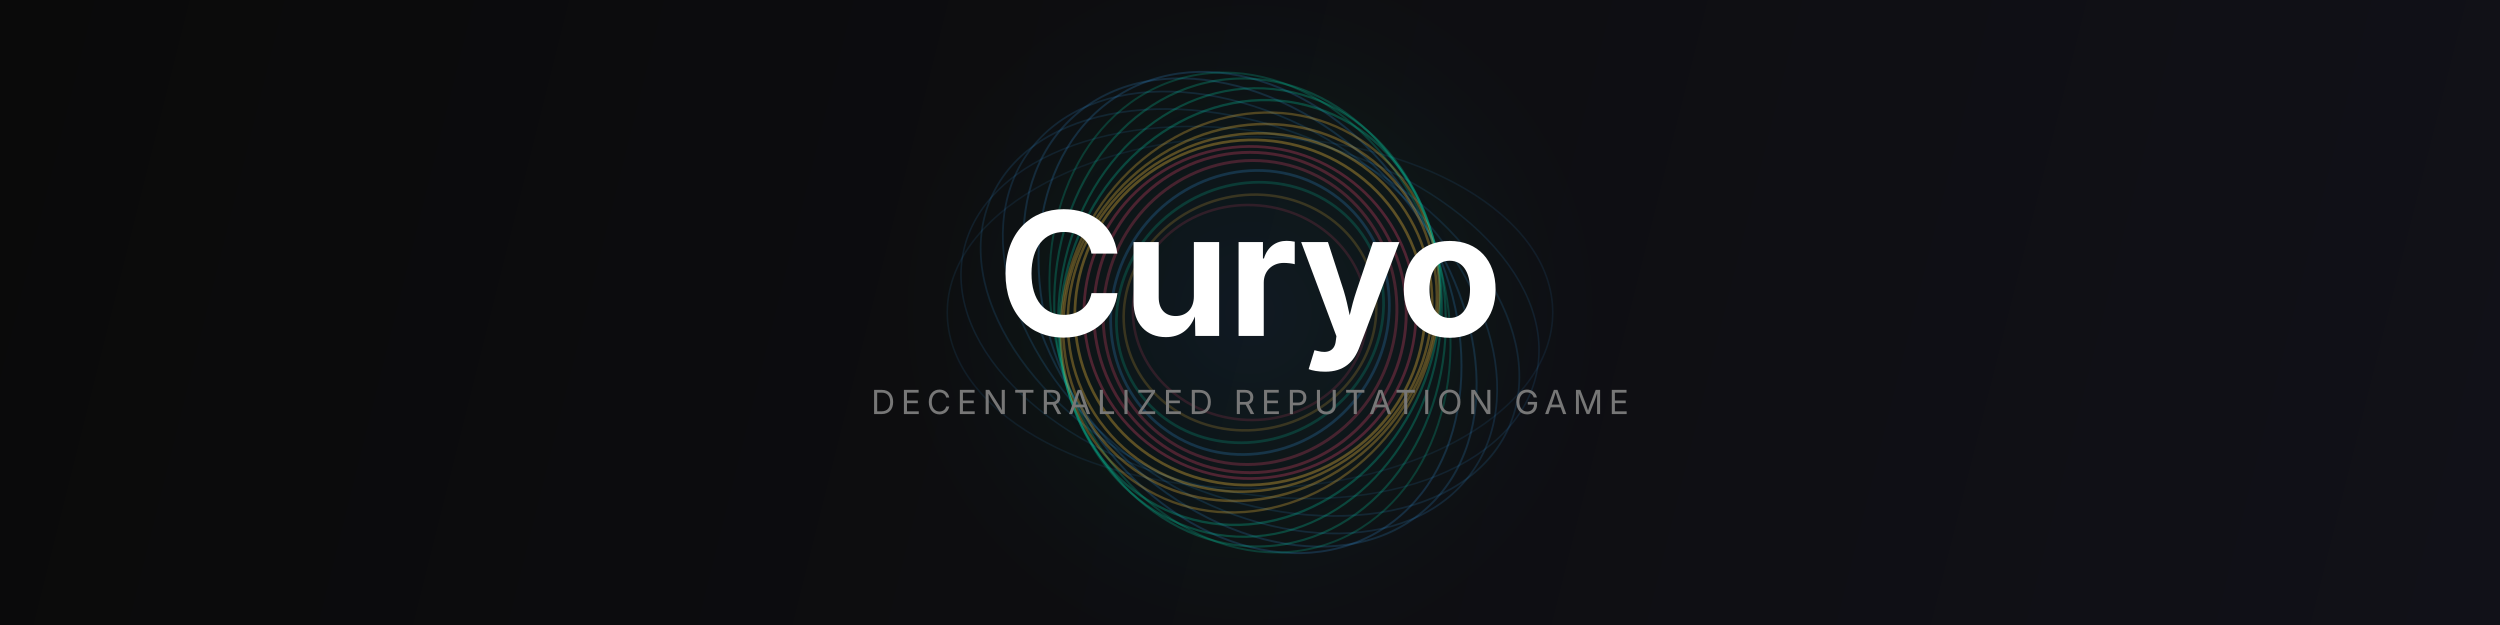
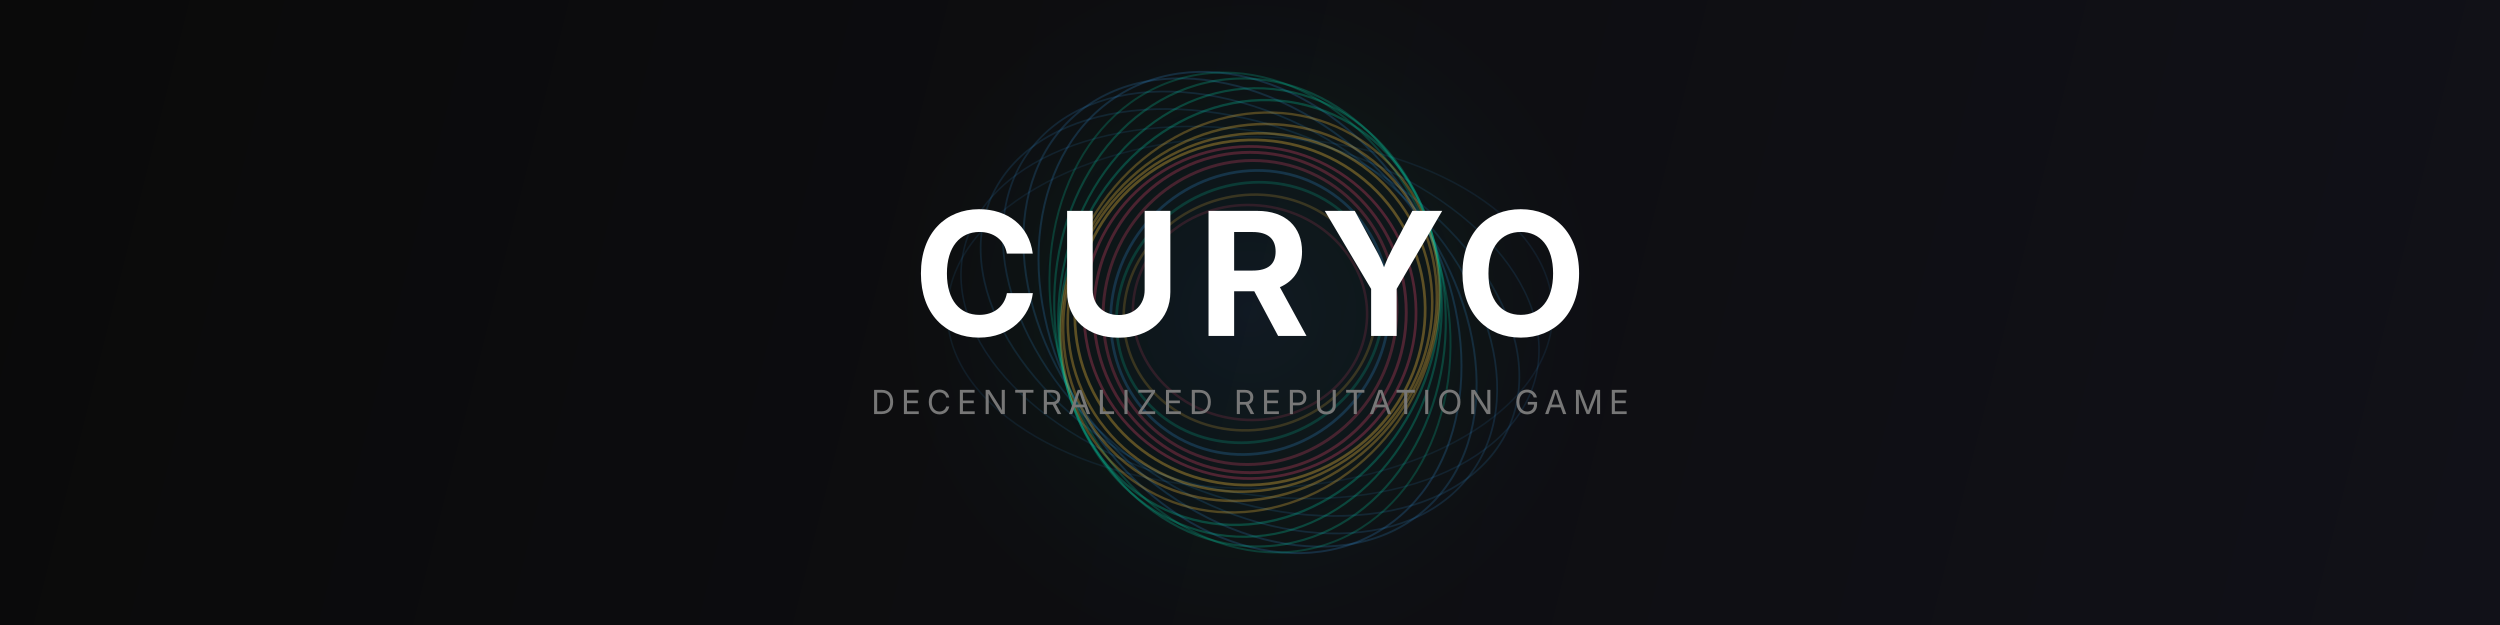
<svg xmlns="http://www.w3.org/2000/svg" viewBox="0 0 1280 320" width="1280" height="320">
  <defs>
    <linearGradient id="bg" x1="0" y1="0" x2="1280" y2="320" gradientUnits="userSpaceOnUse">
      <stop offset="0" stop-color="#0a0a0a" />
      <stop offset="1" stop-color="#111118" />
    </linearGradient>
    <radialGradient id="orbGlow" cx="640" cy="160" r="200" gradientUnits="userSpaceOnUse">
      <stop offset="0" stop-color="#359EEE" stop-opacity="0.08" />
      <stop offset="0.5" stop-color="#03CEA4" stop-opacity="0.04" />
      <stop offset="1" stop-color="#000" stop-opacity="0" />
    </radialGradient>
  </defs>
  <rect width="1280" height="320" fill="url(#bg)" />
  <rect width="1280" height="320" fill="url(#orbGlow)" />
  <g transform="translate(640,160)">
    <ellipse rx="155" ry="90" fill="none" stroke="#359EEE" stroke-width="0.8" opacity="0.10" transform="rotate(0)" />
    <ellipse rx="150" ry="92" fill="none" stroke="#359EEE" stroke-width="0.8" opacity="0.12" transform="rotate(12)" />
    <ellipse rx="145" ry="94" fill="none" stroke="#359EEE" stroke-width="0.9" opacity="0.14" transform="rotate(24)" />
    <ellipse rx="140" ry="96" fill="none" stroke="#359EEE" stroke-width="0.9" opacity="0.16" transform="rotate(36)" />
    <ellipse rx="135" ry="98" fill="none" stroke="#359EEE" stroke-width="1.0" opacity="0.18" transform="rotate(48)" />
    <ellipse rx="130" ry="100" fill="none" stroke="#359EEE" stroke-width="1.0" opacity="0.20" transform="rotate(60)" />
    <ellipse rx="125" ry="100" fill="none" stroke="#03CEA4" stroke-width="1.0" opacity="0.22" transform="rotate(72)" />
    <ellipse rx="120" ry="100" fill="none" stroke="#03CEA4" stroke-width="1.1" opacity="0.25" transform="rotate(84)" />
    <ellipse rx="115" ry="98" fill="none" stroke="#03CEA4" stroke-width="1.1" opacity="0.27" transform="rotate(96)" />
    <ellipse rx="110" ry="96" fill="none" stroke="#03CEA4" stroke-width="1.2" opacity="0.28" transform="rotate(108)" />
    <ellipse rx="105" ry="94" fill="none" stroke="#FFC43D" stroke-width="1.2" opacity="0.28" transform="rotate(120)" />
    <ellipse rx="100" ry="92" fill="none" stroke="#FFC43D" stroke-width="1.3" opacity="0.30" transform="rotate(132)" />
    <ellipse rx="95" ry="90" fill="none" stroke="#FFC43D" stroke-width="1.3" opacity="0.32" transform="rotate(144)" />
    <ellipse rx="90" ry="88" fill="none" stroke="#FFC43D" stroke-width="1.4" opacity="0.33" transform="rotate(156)" />
    <ellipse rx="85" ry="85" fill="none" stroke="#EF476F" stroke-width="1.4" opacity="0.30" transform="rotate(168)" />
    <ellipse rx="80" ry="82" fill="none" stroke="#EF476F" stroke-width="1.5" opacity="0.28" transform="rotate(0)" />
    <ellipse rx="75" ry="78" fill="none" stroke="#EF476F" stroke-width="1.5" opacity="0.25" transform="rotate(15)" />
    <ellipse rx="70" ry="74" fill="none" stroke="#359EEE" stroke-width="1.4" opacity="0.22" transform="rotate(35)" />
    <ellipse rx="65" ry="70" fill="none" stroke="#03CEA4" stroke-width="1.4" opacity="0.20" transform="rotate(55)" />
    <ellipse rx="60" ry="65" fill="none" stroke="#FFC43D" stroke-width="1.3" opacity="0.18" transform="rotate(75)" />
    <ellipse rx="55" ry="60" fill="none" stroke="#EF476F" stroke-width="1.3" opacity="0.16" transform="rotate(95)" />
  </g>
-   <text x="640" y="172" font-family="'Inter', 'Segoe UI', 'Helvetica Neue', Arial, sans-serif" font-size="88" font-weight="700" fill="white" text-anchor="middle" letter-spacing="-1">Curyo</text>
-   <text x="640" y="212" font-family="'Inter', 'Segoe UI', 'Helvetica Neue', Arial, sans-serif" font-size="17" font-weight="400" fill="#777" text-anchor="middle" letter-spacing="3">DECENTRALIZED REPUTATION GAME</text>
+   <text x="640" y="172" font-family="'Space Grotesk', 'Inter', 'Segoe UI', sans-serif" font-size="88" font-weight="700" fill="white" text-anchor="middle" letter-spacing="8">CURYO</text>
+   <text x="640" y="212" font-family="'Inter', 'Segoe UI', 'Helvetica Neue', sans-serif" font-size="17" font-weight="400" fill="#777" text-anchor="middle" letter-spacing="3">DECENTRALIZED REPUTATION GAME</text>
</svg>
